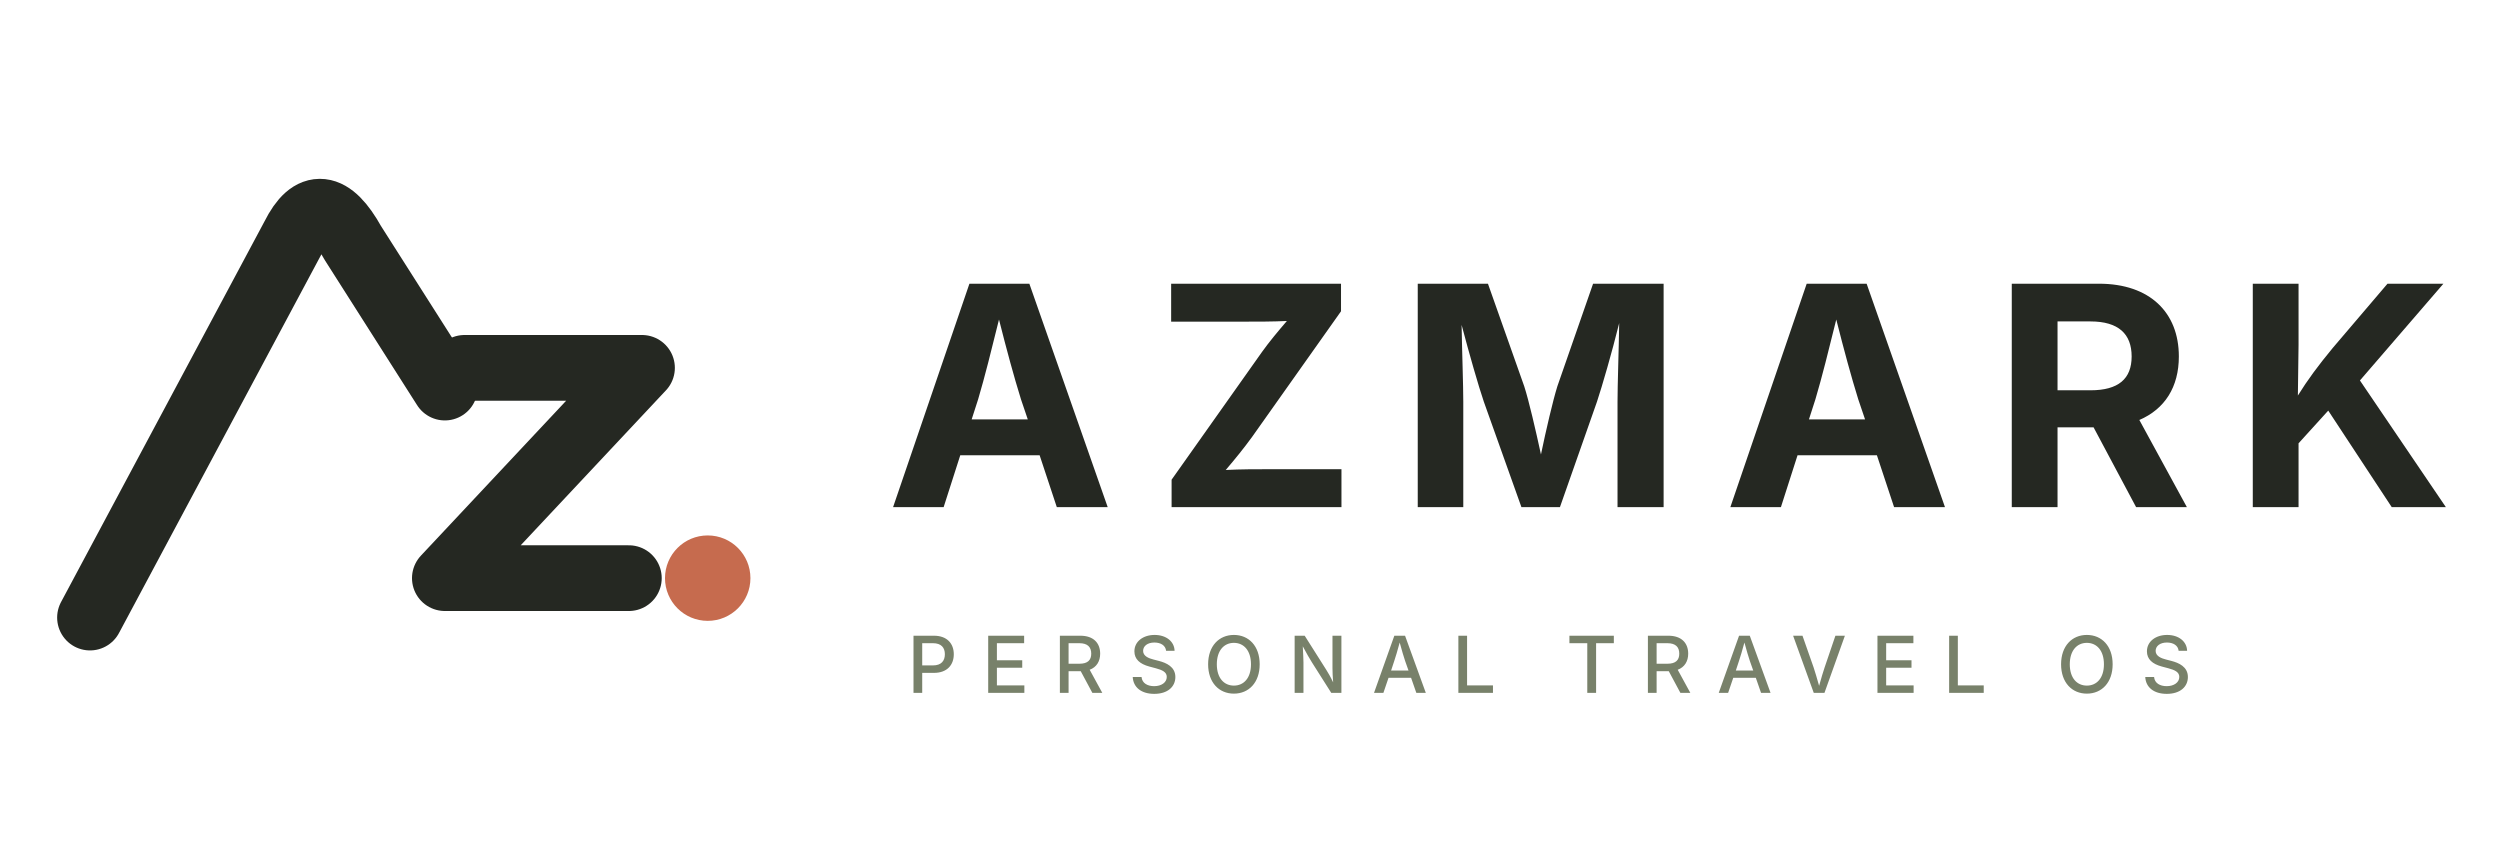
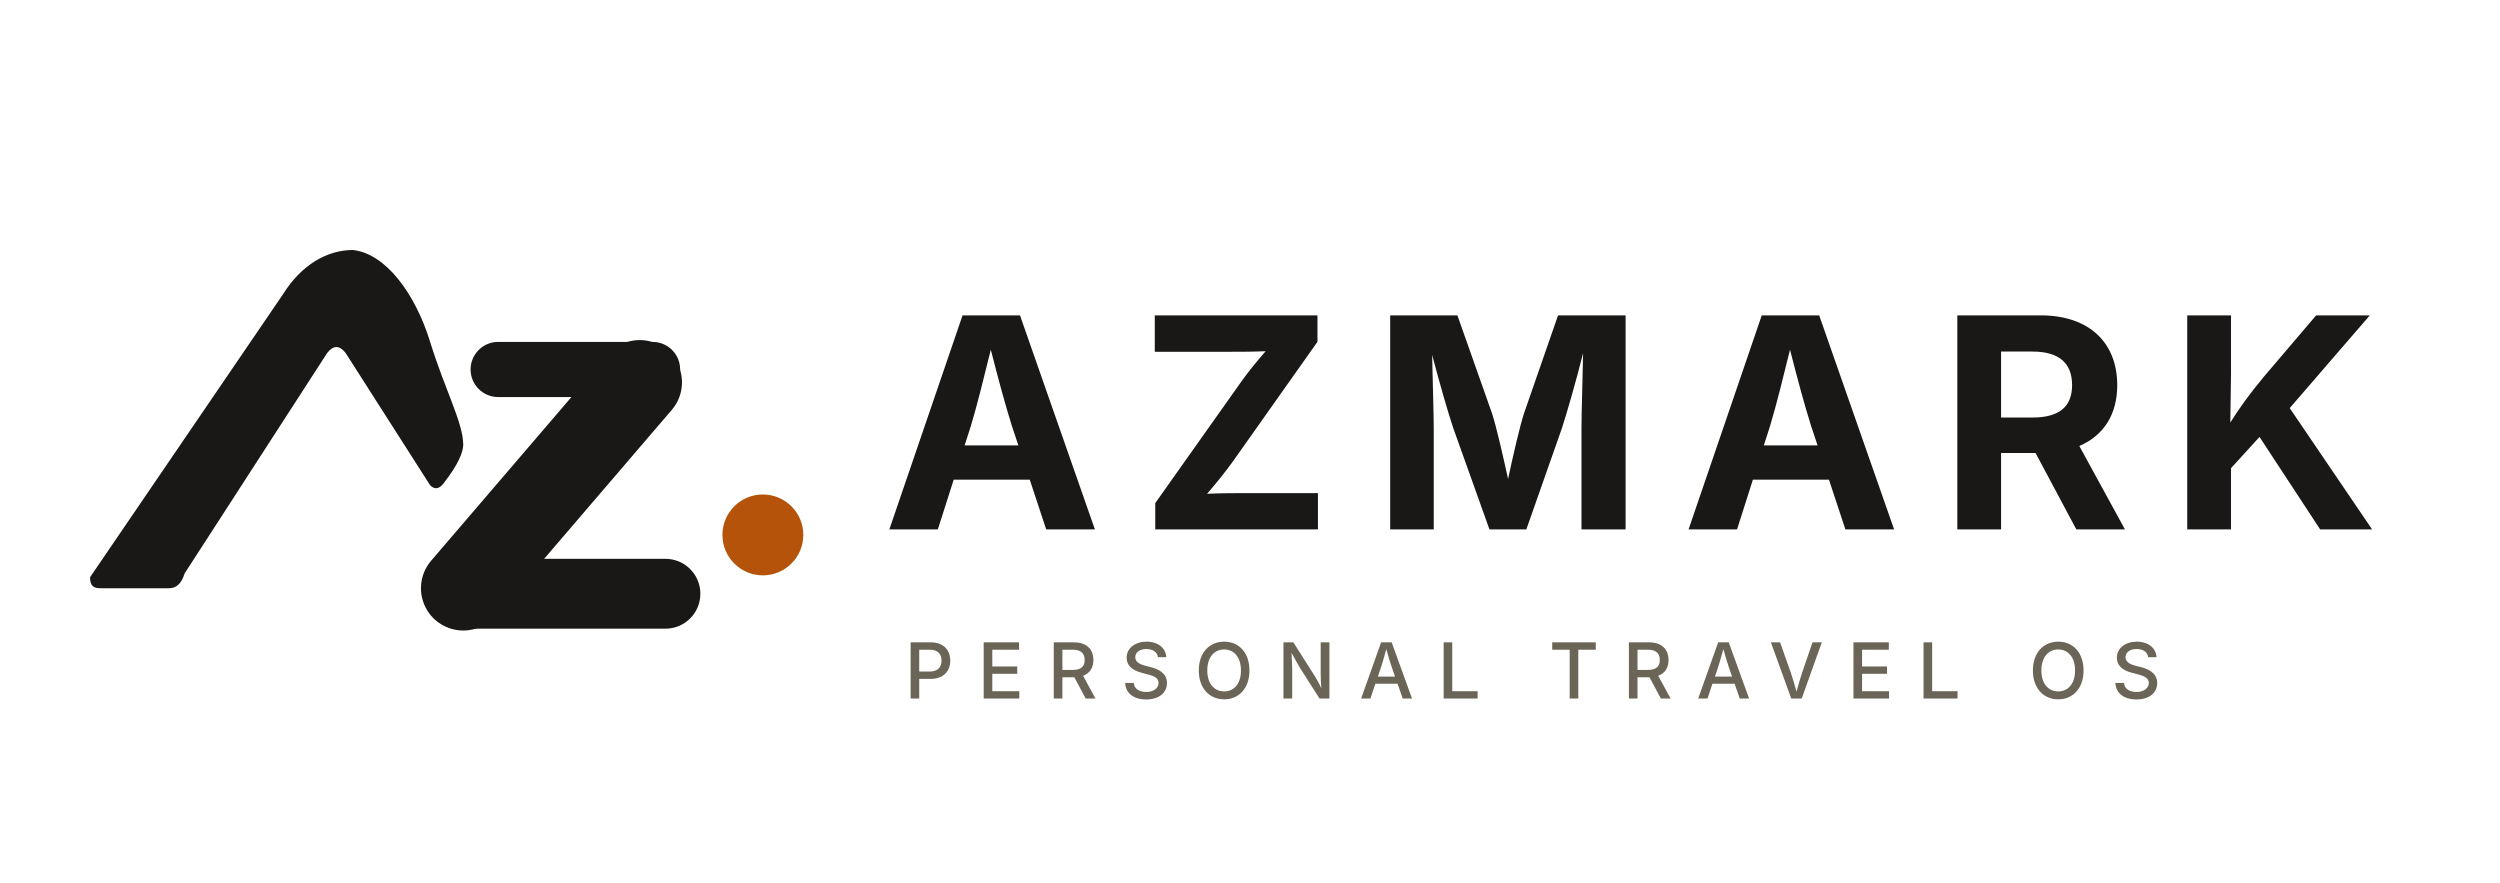
- <svg xmlns="http://www.w3.org/2000/svg" viewBox="0 0 350 120" role="img" aria-labelledby="title desc">
-   <g transform="translate(1.56 14.7) scale(.92)">
-     <g fill="none" stroke="#252822" stroke-width="10" stroke-linecap="round" stroke-linejoin="round">
-       <path d="M12 78 L43 20 Q47 12 52 21 L66 43" />
-       <path d="M69 40 H96 L66 72 H94" />
+ <svg xmlns="http://www.w3.org/2000/svg" viewBox="0 0 340 120" role="img" aria-labelledby="title desc">
+   <g transform="translate(8 30) scale(0.5)">
+     <g fill="#1a1816">
+       <path d="M8.5 97 C8.5 99.5 9.5 100 11.5 100 H30 Q33 100 34.2 96 L73 36 Q75.5 32.8 78 36 L101 72 Q103 74 105 71 C108.5 66.5 110 63 110 61 C110 55 105 46 101 33 C97 20 89 9 80 8 C73 8 66 12 61 20 Z" />
+       <rect x="112" y="33" width="57" height="15" rx="7.5" />
+       <rect x="102" y="92" width="72.5" height="19" rx="9.5" />
    </g>
-     <circle cx="106" cy="72" r="6.5" fill="#C66B4E" />
+     <path d="M158 44 L110 100" fill="none" stroke="#1a1816" stroke-width="23" stroke-linecap="round" />
+     <circle cx="191.5" cy="85.5" r="11" fill="#b45309" />
  </g>
-   <text x="124" y="71" fill="#252822" font-family="Inter, Avenir, Helvetica, Arial, sans-serif" font-size="43" font-weight="650" letter-spacing="5.5">AZMARK</text>
-   <text x="127" y="97" fill="#78816A" font-family="Inter, Avenir, Helvetica, Arial, sans-serif" font-size="11" font-weight="500" letter-spacing="3.4">PERSONAL TRAVEL OS</text>
+   <text x="120" y="72" fill="#1a1816" font-family="Inter, Avenir, Helvetica, Arial, sans-serif" font-size="40" font-weight="650" letter-spacing="5">AZMARK</text>
+   <text x="123" y="95" fill="#6b6557" font-family="Inter, Avenir, Helvetica, Arial, sans-serif" font-size="10.5" font-weight="500" letter-spacing="3.2">PERSONAL TRAVEL OS</text>
</svg>
